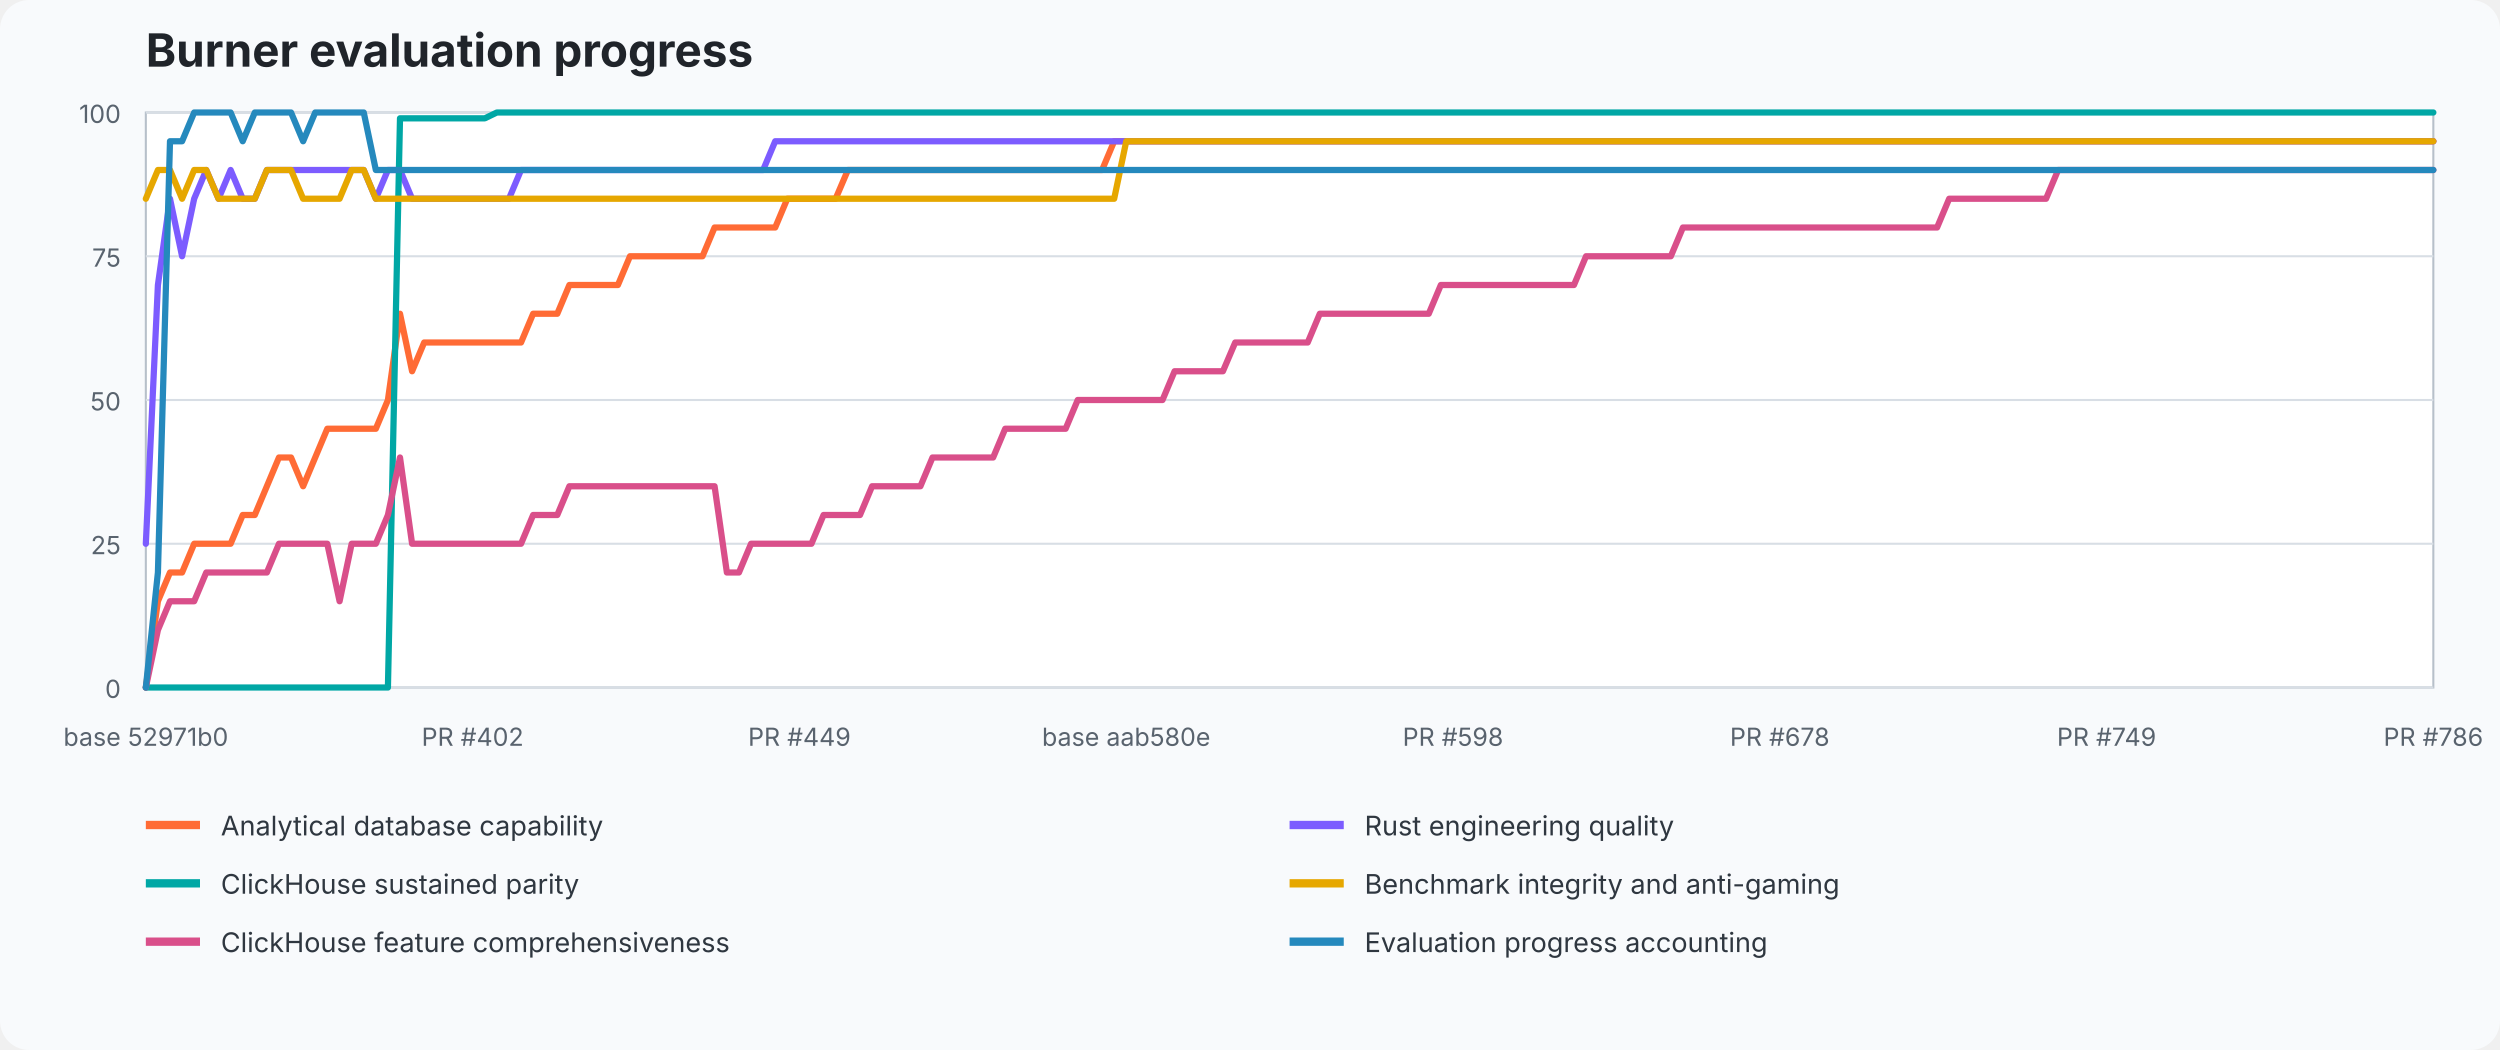
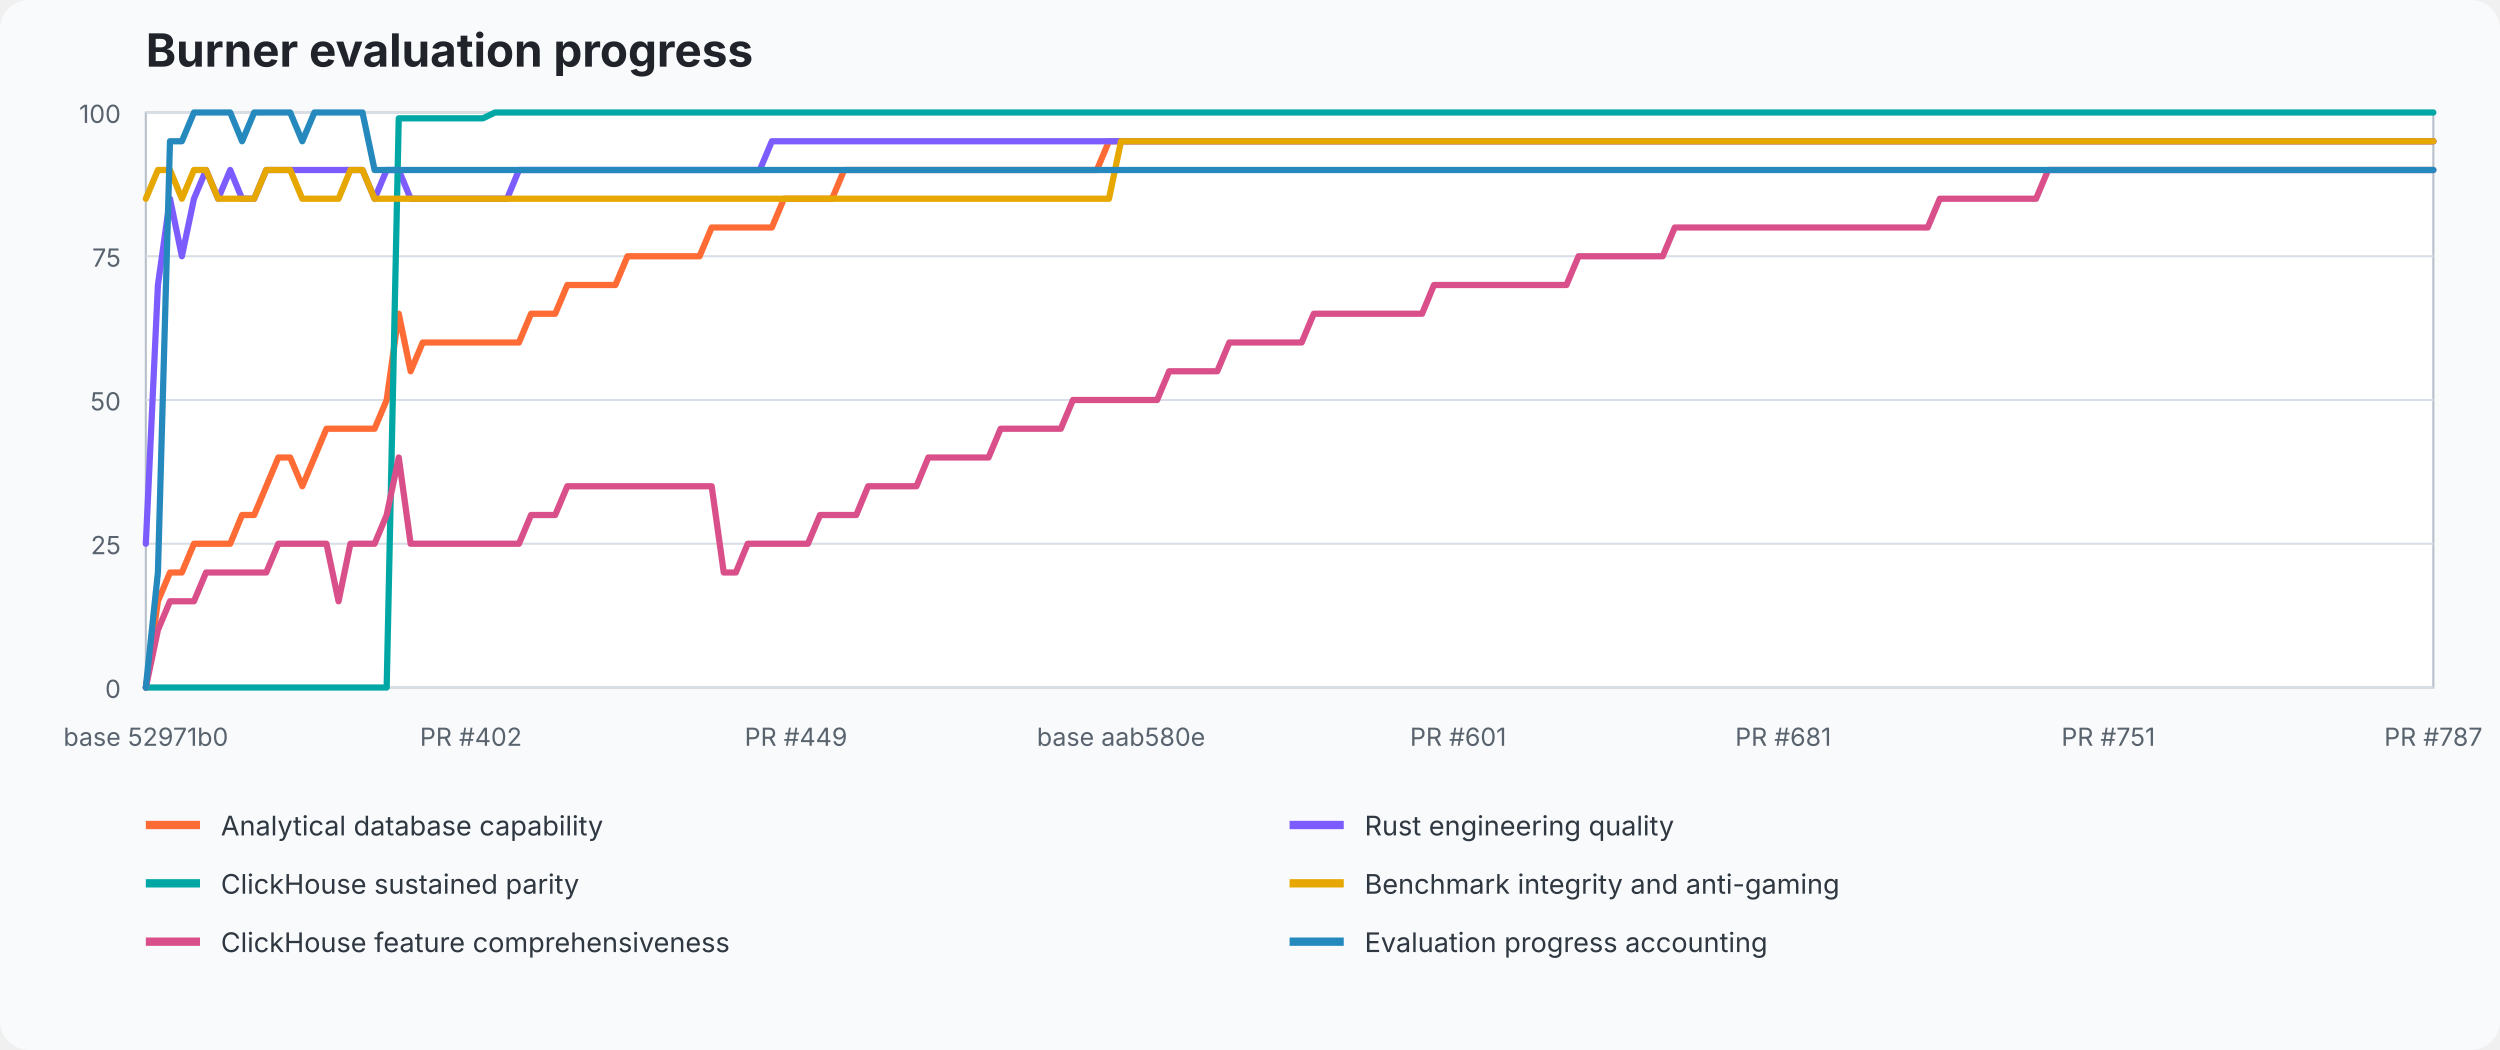
<svg xmlns="http://www.w3.org/2000/svg" width="1200" height="504" viewBox="0 0 1200 504" role="img" aria-labelledby="title desc">
  <style>text{font-family:ui-sans-serif,system-ui,-apple-system,BlinkMacSystemFont,"Segoe UI",sans-serif}.title{font-size:22px;font-weight:700;fill:#20242a}.axis{font-size:12px;fill:#59636e}.legend{font-size:13px;fill:#2f3740}.grid{stroke:#d8dee5;stroke-width:1}.plot{fill:#fff;stroke:#b7c0ca}</style>
  <rect width="100%" height="100%" fill="#f8fafc" rx="14" />
  <text x="70" y="32" class="title">Burner evaluation progress</text>
  <rect x="70" y="54" width="1098" height="276" class="plot" />
  <line x1="70" y1="330" x2="1168" y2="330" class="grid" />
  <text x="58" y="335" text-anchor="end" class="axis">0</text>
  <line x1="70" y1="261" x2="1168" y2="261" class="grid" />
  <text x="58" y="266" text-anchor="end" class="axis">25</text>
  <line x1="70" y1="192" x2="1168" y2="192" class="grid" />
  <text x="58" y="197" text-anchor="end" class="axis">50</text>
  <line x1="70" y1="123" x2="1168" y2="123" class="grid" />
  <text x="58" y="128" text-anchor="end" class="axis">75</text>
  <line x1="70" y1="54" x2="1168" y2="54" class="grid" />
  <text x="58" y="59" text-anchor="end" class="axis">100</text>
-   <polyline points="70.0,330.0 75.8,288.6 81.6,274.8 87.4,274.8 93.2,261.0 99.0,261.0 104.9,261.0 110.7,261.0 116.5,247.2 122.3,247.2 128.1,233.4 133.9,219.6 139.7,219.6 145.5,233.4 151.3,219.6 157.1,205.8 163.0,205.8 168.8,205.8 174.6,205.8 180.4,205.8 186.2,192.0 192.0,150.6 197.8,178.2 203.6,164.4 209.4,164.4 215.2,164.4 221.0,164.4 226.9,164.4 232.7,164.4 238.5,164.4 244.3,164.4 250.1,164.4 255.9,150.6 261.7,150.6 267.5,150.6 273.3,136.8 279.1,136.8 285.0,136.8 290.8,136.8 296.6,136.8 302.4,123.0 308.2,123.0 314.0,123.0 319.8,123.0 325.6,123.0 331.4,123.0 337.2,123.0 343.0,109.2 348.9,109.2 354.7,109.2 360.5,109.2 366.3,109.2 372.1,109.2 377.9,95.4 383.7,95.4 389.5,95.4 395.3,95.4 401.1,95.4 407.0,81.6 412.8,81.6 418.6,81.6 424.4,81.6 430.2,81.6 436.0,81.6 441.8,81.6 447.6,81.6 453.4,81.6 459.2,81.6 465.0,81.6 470.9,81.6 476.7,81.6 482.5,81.6 488.3,81.6 494.1,81.6 499.9,81.6 505.7,81.6 511.5,81.6 517.3,81.6 523.1,81.6 529.0,81.6 534.8,67.8 540.6,67.8 546.4,67.8 552.2,67.8 558.0,67.8 563.8,67.8 569.6,67.8 575.4,67.8 581.2,67.8 587.0,67.8 592.9,67.8 598.7,67.8 604.5,67.8 610.3,67.8 616.1,67.8 621.9,67.8 627.7,67.8 633.5,67.8 639.3,67.8 645.1,67.8 651.0,67.8 656.8,67.8 662.6,67.8 668.4,67.8 674.2,67.8 680.0,67.8 685.8,67.8 691.6,67.8 697.4,67.8 703.2,67.8 709.0,67.8 714.9,67.8 720.7,67.8 726.5,67.8 732.3,67.8 738.1,67.8 743.9,67.8 749.7,67.8 755.5,67.8 761.3,67.8 767.1,67.8 773.0,67.8 778.8,67.8 784.6,67.8 790.4,67.8 796.2,67.8 802.0,67.8 807.8,67.8 813.6,67.8 819.4,67.8 825.2,67.8 831.0,67.8 836.9,67.8 842.7,67.8 848.5,67.8 854.3,67.8 860.1,67.8 865.9,67.8 871.7,67.8 877.5,67.8 883.3,67.8 889.1,67.8 895.0,67.8 900.8,67.8 906.6,67.8 912.4,67.8 918.2,67.8 924.0,67.8 929.8,67.8 935.6,67.8 941.4,67.8 947.2,67.8 953.0,67.8 958.9,67.8 964.7,67.8 970.5,67.8 976.3,67.8 982.1,67.8 987.9,67.8 993.7,67.8 999.5,67.8 1005.3,67.8 1011.1,67.8 1017.0,67.8 1022.8,67.8 1028.6,67.8 1034.4,67.8 1040.2,67.8 1046.0,67.8 1051.8,67.8 1057.6,67.8 1063.4,67.8 1069.2,67.8 1075.0,67.8 1080.9,67.8 1086.7,67.8 1092.5,67.8 1098.3,67.8 1104.1,67.8 1109.9,67.8 1115.7,67.8 1121.5,67.8 1127.3,67.8 1133.1,67.8 1139.0,67.8 1144.8,67.8 1150.6,67.8 1156.4,67.8 1162.2,67.8 1168.0,67.8" fill="none" stroke="#ff6b35" stroke-width="3" stroke-linejoin="round" stroke-linecap="round" />
-   <polyline points="70.0,261.0 75.8,136.8 81.6,95.4 87.4,123.0 93.2,95.4 99.0,81.6 104.9,95.4 110.7,81.6 116.5,95.4 122.3,95.4 128.1,81.6 133.9,81.6 139.7,81.6 145.5,81.6 151.3,81.6 157.1,81.6 163.0,81.6 168.8,81.6 174.6,81.6 180.4,95.4 186.2,81.6 192.0,81.6 197.8,95.4 203.6,95.4 209.4,95.4 215.2,95.4 221.0,95.4 226.9,95.4 232.7,95.4 238.5,95.4 244.3,95.4 250.1,81.6 255.9,81.6 261.7,81.6 267.5,81.6 273.3,81.6 279.1,81.6 285.0,81.6 290.8,81.6 296.6,81.6 302.4,81.6 308.2,81.6 314.0,81.6 319.8,81.6 325.6,81.6 331.4,81.6 337.2,81.6 343.0,81.6 348.9,81.6 354.7,81.6 360.5,81.6 366.3,81.6 372.1,67.8 377.9,67.8 383.7,67.8 389.5,67.8 395.3,67.8 401.1,67.8 407.0,67.8 412.8,67.8 418.6,67.8 424.4,67.8 430.2,67.8 436.0,67.8 441.8,67.8 447.6,67.8 453.4,67.8 459.2,67.8 465.0,67.8 470.9,67.8 476.7,67.8 482.5,67.8 488.3,67.8 494.1,67.8 499.9,67.8 505.7,67.8 511.5,67.8 517.3,67.8 523.1,67.8 529.0,67.8 534.8,67.8 540.6,67.8 546.4,67.8 552.2,67.8 558.0,67.8 563.8,67.8 569.6,67.8 575.4,67.8 581.2,67.8 587.0,67.8 592.9,67.8 598.7,67.8 604.5,67.8 610.3,67.8 616.1,67.8 621.9,67.8 627.7,67.8 633.5,67.8 639.3,67.8 645.1,67.8 651.0,67.8 656.8,67.8 662.6,67.8 668.4,67.8 674.2,67.8 680.0,67.8 685.8,67.8 691.6,67.8 697.4,67.8 703.2,67.8 709.0,67.8 714.9,67.8 720.7,67.8 726.5,67.8 732.3,67.8 738.1,67.8 743.9,67.8 749.7,67.8 755.5,67.8 761.3,67.8 767.1,67.8 773.0,67.8 778.8,67.8 784.6,67.8 790.4,67.8 796.2,67.8 802.0,67.8 807.8,67.8 813.6,67.8 819.4,67.8 825.2,67.8 831.0,67.8 836.9,67.8 842.7,67.8 848.5,67.8 854.3,67.8 860.1,67.8 865.9,67.8 871.7,67.8 877.5,67.8 883.3,67.8 889.1,67.8 895.0,67.8 900.8,67.8 906.6,67.8 912.4,67.8 918.2,67.8 924.0,67.8 929.8,67.8 935.6,67.8 941.4,67.8 947.2,67.8 953.0,67.8 958.9,67.8 964.7,67.8 970.5,67.8 976.3,67.8 982.1,67.8 987.9,67.8 993.7,67.8 999.5,67.8 1005.3,67.8 1011.1,67.8 1017.0,67.8 1022.8,67.8 1028.6,67.8 1034.4,67.8 1040.2,67.8 1046.0,67.8 1051.8,67.8 1057.6,67.8 1063.4,67.8 1069.2,67.8 1075.0,67.8 1080.9,67.8 1086.7,67.8 1092.5,67.8 1098.3,67.8 1104.1,67.8 1109.9,67.8 1115.7,67.8 1121.5,67.8 1127.3,67.8 1133.1,67.8 1139.0,67.8 1144.8,67.8 1150.6,67.8 1156.4,67.8 1162.2,67.8 1168.0,67.8" fill="none" stroke="#7c5cff" stroke-width="3" stroke-linejoin="round" stroke-linecap="round" />
-   <polyline points="70.0,330.0 75.8,330.0 81.6,330.0 87.4,330.0 93.2,330.0 99.0,330.0 104.9,330.0 110.7,330.0 116.5,330.0 122.3,330.0 128.1,330.0 133.9,330.0 139.7,330.0 145.5,330.0 151.3,330.0 157.1,330.0 163.0,330.0 168.8,330.0 174.6,330.0 180.4,330.0 186.2,330.0 192.0,56.8 197.8,56.8 203.6,56.8 209.4,56.8 215.2,56.8 221.0,56.8 226.9,56.8 232.7,56.8 238.5,54.0 244.3,54.0 250.1,54.0 255.9,54.0 261.7,54.0 267.5,54.0 273.3,54.0 279.1,54.0 285.0,54.0 290.8,54.0 296.6,54.0 302.4,54.0 308.2,54.0 314.0,54.0 319.8,54.0 325.6,54.0 331.4,54.0 337.2,54.0 343.0,54.0 348.9,54.0 354.7,54.0 360.5,54.0 366.3,54.0 372.1,54.0 377.9,54.0 383.7,54.0 389.5,54.0 395.3,54.0 401.1,54.0 407.0,54.0 412.8,54.0 418.6,54.0 424.4,54.0 430.2,54.0 436.0,54.0 441.8,54.0 447.6,54.0 453.4,54.0 459.2,54.0 465.0,54.0 470.9,54.0 476.7,54.0 482.5,54.0 488.3,54.0 494.1,54.0 499.9,54.0 505.7,54.0 511.5,54.0 517.3,54.0 523.1,54.0 529.0,54.0 534.8,54.0 540.6,54.0 546.4,54.0 552.2,54.0 558.0,54.0 563.8,54.0 569.6,54.0 575.4,54.0 581.2,54.0 587.0,54.0 592.9,54.0 598.7,54.0 604.5,54.0 610.3,54.0 616.1,54.0 621.9,54.0 627.7,54.0 633.5,54.0 639.3,54.0 645.1,54.0 651.0,54.0 656.8,54.0 662.6,54.0 668.4,54.0 674.2,54.0 680.0,54.0 685.8,54.0 691.6,54.0 697.4,54.0 703.2,54.0 709.0,54.0 714.9,54.0 720.7,54.0 726.5,54.0 732.3,54.0 738.1,54.0 743.9,54.0 749.7,54.0 755.5,54.0 761.3,54.0 767.1,54.0 773.0,54.0 778.8,54.0 784.6,54.0 790.4,54.0 796.2,54.0 802.0,54.0 807.8,54.0 813.6,54.0 819.4,54.0 825.2,54.0 831.0,54.0 836.9,54.0 842.7,54.0 848.5,54.0 854.3,54.0 860.1,54.0 865.9,54.0 871.7,54.0 877.5,54.0 883.3,54.0 889.1,54.0 895.0,54.0 900.8,54.0 906.6,54.0 912.4,54.0 918.2,54.0 924.0,54.0 929.8,54.0 935.6,54.0 941.4,54.0 947.2,54.0 953.0,54.0 958.9,54.0 964.7,54.0 970.5,54.0 976.3,54.0 982.1,54.0 987.9,54.0 993.7,54.0 999.5,54.0 1005.3,54.0 1011.1,54.0 1017.0,54.0 1022.8,54.0 1028.6,54.0 1034.4,54.0 1040.2,54.0 1046.0,54.0 1051.8,54.0 1057.6,54.0 1063.4,54.0 1069.2,54.0 1075.0,54.0 1080.9,54.0 1086.7,54.0 1092.5,54.0 1098.3,54.0 1104.1,54.0 1109.9,54.0 1115.7,54.0 1121.5,54.0 1127.3,54.0 1133.1,54.0 1139.0,54.0 1144.8,54.0 1150.6,54.0 1156.4,54.0 1162.2,54.0 1168.0,54.0" fill="none" stroke="#00a7a5" stroke-width="3" stroke-linejoin="round" stroke-linecap="round" />
-   <polyline points="70.0,95.4 75.8,81.6 81.6,81.6 87.4,95.4 93.2,81.6 99.0,81.6 104.9,95.4 110.7,95.4 116.5,95.4 122.3,95.4 128.1,81.6 133.9,81.6 139.7,81.6 145.5,95.4 151.3,95.4 157.1,95.4 163.0,95.4 168.8,81.6 174.6,81.6 180.4,95.4 186.2,95.4 192.0,95.4 197.8,95.4 203.6,95.4 209.4,95.4 215.2,95.4 221.0,95.4 226.9,95.4 232.7,95.4 238.5,95.4 244.3,95.4 250.1,95.4 255.9,95.4 261.7,95.4 267.5,95.4 273.3,95.4 279.1,95.4 285.0,95.4 290.8,95.4 296.6,95.4 302.4,95.4 308.2,95.4 314.0,95.4 319.8,95.4 325.6,95.4 331.4,95.4 337.2,95.4 343.0,95.4 348.9,95.4 354.7,95.4 360.5,95.4 366.3,95.4 372.1,95.4 377.9,95.4 383.7,95.4 389.5,95.4 395.3,95.4 401.1,95.4 407.0,95.4 412.8,95.4 418.6,95.4 424.4,95.4 430.2,95.4 436.0,95.4 441.8,95.4 447.6,95.4 453.4,95.4 459.2,95.4 465.0,95.4 470.9,95.4 476.7,95.4 482.5,95.4 488.3,95.4 494.1,95.4 499.9,95.4 505.7,95.4 511.5,95.4 517.3,95.4 523.1,95.4 529.0,95.4 534.8,95.4 540.6,67.8 546.4,67.8 552.2,67.8 558.0,67.8 563.8,67.8 569.6,67.8 575.4,67.8 581.2,67.8 587.0,67.8 592.9,67.8 598.7,67.8 604.5,67.8 610.3,67.8 616.1,67.8 621.9,67.8 627.7,67.8 633.5,67.8 639.3,67.8 645.1,67.8 651.0,67.8 656.8,67.8 662.6,67.8 668.4,67.8 674.2,67.8 680.0,67.8 685.8,67.8 691.6,67.8 697.4,67.8 703.2,67.8 709.0,67.8 714.9,67.8 720.7,67.8 726.5,67.8 732.3,67.8 738.1,67.8 743.9,67.8 749.7,67.8 755.5,67.8 761.3,67.8 767.1,67.8 773.0,67.8 778.8,67.8 784.6,67.8 790.4,67.8 796.2,67.8 802.0,67.8 807.8,67.8 813.6,67.8 819.4,67.8 825.2,67.8 831.0,67.8 836.9,67.8 842.7,67.8 848.5,67.8 854.3,67.8 860.1,67.8 865.9,67.8 871.7,67.8 877.5,67.8 883.3,67.8 889.1,67.8 895.0,67.8 900.8,67.8 906.6,67.8 912.4,67.8 918.2,67.8 924.0,67.8 929.8,67.8 935.6,67.8 941.4,67.8 947.2,67.8 953.0,67.8 958.9,67.8 964.7,67.8 970.5,67.8 976.3,67.8 982.1,67.8 987.9,67.8 993.7,67.8 999.5,67.8 1005.3,67.8 1011.1,67.8 1017.0,67.8 1022.8,67.8 1028.6,67.8 1034.4,67.8 1040.2,67.8 1046.0,67.8 1051.8,67.8 1057.6,67.8 1063.4,67.8 1069.2,67.8 1075.0,67.8 1080.9,67.8 1086.7,67.8 1092.5,67.8 1098.3,67.8 1104.1,67.8 1109.9,67.8 1115.7,67.8 1121.5,67.8 1127.3,67.8 1133.1,67.8 1139.0,67.8 1144.8,67.8 1150.6,67.8 1156.4,67.8 1162.2,67.8 1168.0,67.8" fill="none" stroke="#e6a700" stroke-width="3" stroke-linejoin="round" stroke-linecap="round" />
-   <polyline points="70.0,330.0 75.8,302.4 81.6,288.6 87.4,288.6 93.2,288.6 99.0,274.8 104.9,274.8 110.7,274.8 116.5,274.8 122.3,274.8 128.1,274.8 133.9,261.0 139.7,261.0 145.5,261.0 151.3,261.0 157.1,261.0 163.0,288.6 168.8,261.0 174.6,261.0 180.4,261.0 186.2,247.2 192.0,219.6 197.8,261.0 203.6,261.0 209.4,261.0 215.2,261.0 221.0,261.0 226.9,261.0 232.7,261.0 238.5,261.0 244.3,261.0 250.1,261.0 255.9,247.2 261.7,247.2 267.5,247.2 273.3,233.4 279.1,233.4 285.0,233.4 290.8,233.4 296.6,233.4 302.4,233.4 308.2,233.4 314.0,233.4 319.8,233.4 325.6,233.4 331.4,233.4 337.2,233.4 343.0,233.4 348.9,274.8 354.7,274.8 360.5,261.0 366.3,261.0 372.1,261.0 377.9,261.0 383.7,261.0 389.5,261.0 395.3,247.2 401.1,247.2 407.0,247.2 412.8,247.2 418.6,233.4 424.4,233.4 430.2,233.4 436.0,233.4 441.8,233.4 447.6,219.6 453.4,219.6 459.2,219.6 465.0,219.6 470.9,219.6 476.7,219.6 482.5,205.8 488.3,205.8 494.1,205.8 499.9,205.8 505.7,205.8 511.5,205.8 517.3,192.0 523.1,192.0 529.0,192.0 534.8,192.0 540.6,192.0 546.4,192.0 552.2,192.0 558.0,192.0 563.8,178.2 569.6,178.2 575.4,178.2 581.2,178.2 587.0,178.2 592.9,164.4 598.7,164.4 604.5,164.4 610.3,164.4 616.1,164.4 621.9,164.4 627.7,164.4 633.5,150.6 639.3,150.6 645.1,150.6 651.0,150.6 656.8,150.6 662.6,150.6 668.4,150.6 674.2,150.6 680.0,150.6 685.8,150.6 691.6,136.8 697.4,136.8 703.2,136.8 709.0,136.8 714.9,136.8 720.7,136.8 726.5,136.8 732.3,136.8 738.1,136.8 743.9,136.8 749.7,136.8 755.5,136.8 761.3,123.0 767.1,123.0 773.0,123.0 778.8,123.0 784.6,123.0 790.4,123.0 796.2,123.0 802.0,123.0 807.8,109.2 813.6,109.2 819.4,109.2 825.2,109.2 831.0,109.2 836.9,109.2 842.7,109.2 848.5,109.2 854.3,109.2 860.1,109.2 865.9,109.2 871.7,109.2 877.5,109.2 883.3,109.2 889.1,109.2 895.0,109.2 900.8,109.2 906.6,109.2 912.4,109.2 918.2,109.2 924.0,109.2 929.8,109.2 935.6,95.4 941.4,95.4 947.2,95.4 953.0,95.4 958.9,95.4 964.7,95.4 970.5,95.4 976.3,95.4 982.1,95.4 987.9,81.6 993.7,81.6 999.5,81.6 1005.3,81.6 1011.1,81.6 1017.0,81.6 1022.8,81.6 1028.6,81.6 1034.4,81.6 1040.2,81.6 1046.0,81.6 1051.8,81.6 1057.6,81.6 1063.4,81.6 1069.2,81.6 1075.0,81.6 1080.9,81.6 1086.7,81.6 1092.5,81.6 1098.3,81.6 1104.1,81.6 1109.9,81.6 1115.7,81.6 1121.5,81.6 1127.3,81.6 1133.1,81.6 1139.0,81.6 1144.8,81.6 1150.6,81.6 1156.4,81.6 1162.2,81.6 1168.0,81.6" fill="none" stroke="#d94f8a" stroke-width="3" stroke-linejoin="round" stroke-linecap="round" />
-   <polyline points="70.0,330.0 75.8,274.8 81.6,67.8 87.4,67.8 93.2,54.0 99.0,54.0 104.9,54.0 110.7,54.0 116.5,67.8 122.3,54.0 128.1,54.0 133.9,54.0 139.7,54.0 145.5,67.8 151.3,54.0 157.1,54.0 163.0,54.0 168.8,54.0 174.6,54.0 180.4,81.6 186.2,81.6 192.0,81.6 197.8,81.6 203.6,81.6 209.4,81.6 215.2,81.6 221.0,81.6 226.9,81.6 232.7,81.6 238.5,81.6 244.3,81.6 250.1,81.6 255.9,81.6 261.7,81.6 267.5,81.6 273.3,81.6 279.1,81.6 285.0,81.6 290.8,81.6 296.6,81.6 302.4,81.6 308.2,81.6 314.0,81.6 319.8,81.6 325.6,81.6 331.4,81.6 337.2,81.6 343.0,81.6 348.9,81.6 354.7,81.6 360.5,81.6 366.3,81.6 372.1,81.6 377.9,81.6 383.7,81.6 389.5,81.6 395.3,81.6 401.1,81.6 407.0,81.6 412.8,81.6 418.6,81.6 424.4,81.6 430.2,81.6 436.0,81.6 441.8,81.6 447.6,81.6 453.4,81.6 459.2,81.6 465.0,81.6 470.9,81.6 476.7,81.6 482.5,81.6 488.3,81.6 494.1,81.6 499.9,81.6 505.7,81.6 511.5,81.6 517.3,81.6 523.1,81.6 529.0,81.6 534.8,81.6 540.6,81.6 546.4,81.6 552.2,81.6 558.0,81.6 563.8,81.6 569.6,81.6 575.4,81.6 581.2,81.6 587.0,81.6 592.9,81.6 598.7,81.6 604.5,81.6 610.3,81.6 616.1,81.6 621.9,81.6 627.7,81.6 633.5,81.6 639.3,81.6 645.1,81.6 651.0,81.6 656.8,81.6 662.6,81.6 668.4,81.6 674.2,81.6 680.0,81.6 685.8,81.6 691.6,81.6 697.4,81.6 703.2,81.6 709.0,81.6 714.9,81.6 720.7,81.6 726.5,81.6 732.3,81.6 738.1,81.6 743.9,81.6 749.7,81.6 755.5,81.6 761.3,81.6 767.1,81.6 773.0,81.6 778.8,81.6 784.6,81.6 790.4,81.6 796.2,81.6 802.0,81.6 807.8,81.6 813.6,81.6 819.4,81.6 825.2,81.6 831.0,81.6 836.9,81.6 842.7,81.6 848.5,81.6 854.3,81.6 860.1,81.6 865.9,81.6 871.7,81.6 877.5,81.6 883.3,81.6 889.1,81.6 895.0,81.6 900.8,81.6 906.6,81.6 912.4,81.6 918.2,81.6 924.0,81.6 929.8,81.6 935.6,81.6 941.4,81.6 947.2,81.6 953.0,81.6 958.9,81.6 964.7,81.6 970.5,81.6 976.3,81.6 982.1,81.6 987.9,81.6 993.7,81.6 999.5,81.6 1005.3,81.6 1011.1,81.6 1017.0,81.6 1022.8,81.6 1028.6,81.6 1034.4,81.6 1040.2,81.6 1046.0,81.6 1051.8,81.6 1057.6,81.6 1063.4,81.6 1069.2,81.6 1075.0,81.6 1080.9,81.6 1086.7,81.6 1092.5,81.6 1098.3,81.6 1104.1,81.6 1109.9,81.6 1115.7,81.6 1121.5,81.6 1127.3,81.6 1133.1,81.6 1139.0,81.6 1144.8,81.6 1150.6,81.6 1156.4,81.6 1162.2,81.6 1168.0,81.6" fill="none" stroke="#2589bd" stroke-width="3" stroke-linejoin="round" stroke-linecap="round" />
+   <polyline points="70.0,330.0 75.8,288.6 81.6,274.8 87.3,274.8 93.1,261.0 98.9,261.0 104.7,261.0 110.5,261.0 116.2,247.2 122.0,247.2 127.8,233.4 133.6,219.6 139.3,219.6 145.1,233.4 150.9,219.6 156.7,205.8 162.5,205.8 168.2,205.8 174.0,205.8 179.8,205.8 185.6,192.0 191.4,150.6 197.1,178.2 202.9,164.4 208.7,164.4 214.5,164.4 220.3,164.4 226.0,164.4 231.8,164.4 237.6,164.4 243.4,164.4 249.1,164.4 254.9,150.6 260.7,150.6 266.5,150.6 272.3,136.8 278.0,136.8 283.8,136.8 289.6,136.8 295.4,136.8 301.2,123.0 306.9,123.0 312.7,123.0 318.5,123.0 324.3,123.0 330.1,123.0 335.8,123.0 341.6,109.2 347.4,109.2 353.2,109.2 358.9,109.2 364.7,109.2 370.5,109.2 376.3,95.4 382.1,95.4 387.8,95.4 393.6,95.4 399.4,95.4 405.2,81.6 411.0,81.6 416.7,81.6 422.5,81.6 428.3,81.6 434.1,81.6 439.9,81.6 445.6,81.6 451.4,81.6 457.2,81.6 463.0,81.6 468.7,81.6 474.5,81.6 480.3,81.6 486.1,81.6 491.9,81.6 497.6,81.6 503.4,81.6 509.2,81.6 515.0,81.6 520.8,81.6 526.5,81.6 532.3,67.8 538.1,67.8 543.9,67.8 549.7,67.8 555.4,67.8 561.2,67.8 567.0,67.8 572.8,67.8 578.5,67.8 584.3,67.8 590.1,67.8 595.9,67.8 601.7,67.8 607.4,67.8 613.2,67.8 619.0,67.8 624.8,67.8 630.6,67.8 636.3,67.8 642.1,67.8 647.9,67.8 653.7,67.8 659.5,67.8 665.2,67.8 671.0,67.8 676.8,67.8 682.6,67.8 688.3,67.8 694.1,67.8 699.9,67.8 705.7,67.8 711.5,67.8 717.2,67.8 723.0,67.8 728.8,67.8 734.6,67.8 740.4,67.8 746.1,67.8 751.9,67.8 757.7,67.8 763.5,67.8 769.3,67.8 775.0,67.8 780.8,67.8 786.6,67.8 792.4,67.8 798.1,67.8 803.9,67.8 809.7,67.8 815.5,67.8 821.3,67.8 827.0,67.8 832.8,67.8 838.6,67.8 844.4,67.8 850.2,67.8 855.9,67.8 861.7,67.8 867.5,67.8 873.3,67.8 879.1,67.8 884.8,67.8 890.6,67.8 896.4,67.8 902.2,67.8 907.9,67.8 913.7,67.8 919.5,67.8 925.3,67.8 931.1,67.8 936.8,67.8 942.6,67.8 948.4,67.8 954.2,67.8 960.0,67.8 965.7,67.8 971.5,67.8 977.3,67.8 983.1,67.8 988.9,67.8 994.6,67.8 1000.4,67.8 1006.2,67.8 1012.0,67.8 1017.7,67.8 1023.5,67.8 1029.3,67.8 1035.1,67.8 1040.9,67.8 1046.6,67.8 1052.4,67.8 1058.2,67.8 1064.0,67.8 1069.8,67.8 1075.5,67.8 1081.3,67.8 1087.1,67.8 1092.9,67.8 1098.7,67.8 1104.4,67.8 1110.2,67.8 1116.0,67.8 1121.8,67.8 1127.5,67.8 1133.3,67.8 1139.1,67.8 1144.9,67.8 1150.7,67.8 1156.4,67.8 1162.2,67.8 1168.0,67.8" fill="none" stroke="#ff6b35" stroke-width="3" stroke-linejoin="round" stroke-linecap="round" />
+   <polyline points="70.0,261.0 75.8,136.8 81.6,95.4 87.3,123.0 93.1,95.4 98.9,81.6 104.7,95.4 110.5,81.6 116.2,95.4 122.0,95.4 127.8,81.6 133.6,81.6 139.3,81.6 145.1,81.6 150.9,81.6 156.7,81.6 162.5,81.6 168.2,81.6 174.0,81.6 179.8,95.4 185.6,81.6 191.4,81.6 197.1,95.4 202.9,95.4 208.7,95.4 214.5,95.4 220.3,95.4 226.0,95.4 231.8,95.4 237.6,95.4 243.4,95.4 249.1,81.6 254.9,81.6 260.7,81.6 266.5,81.6 272.3,81.6 278.0,81.6 283.8,81.6 289.6,81.6 295.4,81.6 301.2,81.6 306.9,81.6 312.7,81.6 318.5,81.6 324.3,81.6 330.1,81.6 335.8,81.6 341.6,81.6 347.4,81.6 353.2,81.6 358.9,81.6 364.7,81.6 370.5,67.8 376.3,67.8 382.1,67.8 387.8,67.8 393.6,67.8 399.4,67.8 405.2,67.8 411.0,67.8 416.7,67.8 422.5,67.8 428.3,67.8 434.1,67.8 439.9,67.8 445.6,67.8 451.4,67.8 457.2,67.8 463.0,67.8 468.7,67.8 474.5,67.8 480.3,67.8 486.1,67.8 491.9,67.8 497.6,67.8 503.4,67.8 509.2,67.8 515.0,67.8 520.8,67.8 526.5,67.8 532.3,67.8 538.1,67.8 543.9,67.8 549.7,67.8 555.4,67.8 561.2,67.8 567.0,67.8 572.8,67.8 578.5,67.8 584.3,67.8 590.1,67.8 595.9,67.8 601.7,67.8 607.4,67.8 613.2,67.8 619.0,67.8 624.8,67.8 630.6,67.8 636.3,67.8 642.1,67.8 647.9,67.8 653.7,67.8 659.5,67.8 665.2,67.8 671.0,67.8 676.8,67.8 682.6,67.8 688.3,67.8 694.1,67.8 699.9,67.8 705.7,67.8 711.5,67.8 717.2,67.8 723.0,67.8 728.8,67.8 734.6,67.8 740.4,67.8 746.1,67.8 751.9,67.8 757.7,67.8 763.5,67.8 769.3,67.8 775.0,67.8 780.8,67.8 786.6,67.8 792.4,67.8 798.1,67.8 803.9,67.8 809.7,67.8 815.5,67.8 821.3,67.8 827.0,67.8 832.8,67.8 838.6,67.8 844.4,67.8 850.2,67.8 855.9,67.8 861.7,67.8 867.5,67.8 873.3,67.8 879.1,67.8 884.8,67.8 890.6,67.8 896.4,67.8 902.2,67.8 907.9,67.8 913.7,67.8 919.5,67.8 925.3,67.8 931.1,67.8 936.8,67.8 942.6,67.8 948.4,67.8 954.2,67.8 960.0,67.8 965.7,67.8 971.5,67.8 977.3,67.8 983.1,67.8 988.9,67.8 994.6,67.8 1000.4,67.8 1006.2,67.8 1012.0,67.8 1017.7,67.8 1023.5,67.8 1029.3,67.8 1035.1,67.8 1040.9,67.8 1046.6,67.8 1052.4,67.8 1058.2,67.8 1064.0,67.8 1069.8,67.8 1075.5,67.8 1081.3,67.8 1087.1,67.8 1092.9,67.8 1098.7,67.8 1104.4,67.8 1110.2,67.8 1116.0,67.8 1121.8,67.8 1127.5,67.8 1133.3,67.8 1139.1,67.8 1144.9,67.8 1150.7,67.8 1156.4,67.8 1162.2,67.8 1168.0,67.8" fill="none" stroke="#7c5cff" stroke-width="3" stroke-linejoin="round" stroke-linecap="round" />
+   <polyline points="70.0,330.0 75.8,330.0 81.6,330.0 87.3,330.0 93.1,330.0 98.9,330.0 104.7,330.0 110.5,330.0 116.2,330.0 122.0,330.0 127.8,330.0 133.6,330.0 139.3,330.0 145.1,330.0 150.9,330.0 156.7,330.0 162.5,330.0 168.2,330.0 174.0,330.0 179.8,330.0 185.6,330.0 191.4,56.8 197.1,56.8 202.9,56.8 208.7,56.8 214.5,56.8 220.3,56.8 226.0,56.8 231.8,56.8 237.6,54.0 243.4,54.0 249.1,54.0 254.9,54.0 260.7,54.0 266.5,54.0 272.3,54.0 278.0,54.0 283.8,54.0 289.6,54.0 295.4,54.0 301.2,54.0 306.9,54.0 312.7,54.0 318.5,54.0 324.3,54.0 330.1,54.0 335.8,54.0 341.6,54.0 347.4,54.0 353.2,54.0 358.9,54.0 364.7,54.0 370.5,54.0 376.3,54.0 382.1,54.0 387.8,54.0 393.6,54.0 399.4,54.0 405.2,54.0 411.0,54.0 416.7,54.0 422.5,54.0 428.3,54.0 434.1,54.0 439.9,54.0 445.6,54.0 451.4,54.0 457.2,54.0 463.0,54.0 468.7,54.0 474.5,54.0 480.3,54.0 486.1,54.0 491.9,54.0 497.6,54.0 503.4,54.0 509.2,54.0 515.0,54.0 520.8,54.0 526.5,54.0 532.3,54.0 538.1,54.0 543.9,54.0 549.7,54.0 555.4,54.0 561.2,54.0 567.0,54.0 572.8,54.0 578.5,54.0 584.3,54.0 590.1,54.0 595.9,54.0 601.7,54.0 607.4,54.0 613.2,54.0 619.0,54.0 624.8,54.0 630.6,54.0 636.3,54.0 642.1,54.0 647.9,54.0 653.7,54.0 659.5,54.0 665.2,54.0 671.0,54.0 676.8,54.0 682.6,54.0 688.3,54.0 694.1,54.0 699.9,54.0 705.7,54.0 711.5,54.0 717.2,54.0 723.0,54.0 728.8,54.0 734.6,54.0 740.4,54.0 746.1,54.0 751.9,54.0 757.7,54.0 763.5,54.0 769.3,54.0 775.0,54.0 780.8,54.0 786.6,54.0 792.4,54.0 798.1,54.0 803.9,54.0 809.7,54.0 815.5,54.0 821.3,54.0 827.0,54.0 832.8,54.0 838.6,54.0 844.4,54.0 850.2,54.0 855.9,54.0 861.7,54.0 867.5,54.0 873.3,54.0 879.1,54.0 884.8,54.0 890.6,54.0 896.4,54.0 902.2,54.0 907.9,54.0 913.7,54.0 919.5,54.0 925.3,54.0 931.1,54.0 936.8,54.0 942.6,54.0 948.4,54.0 954.2,54.0 960.0,54.0 965.7,54.0 971.5,54.0 977.3,54.0 983.1,54.0 988.9,54.0 994.6,54.0 1000.4,54.0 1006.2,54.0 1012.0,54.0 1017.7,54.0 1023.5,54.0 1029.3,54.0 1035.1,54.0 1040.9,54.0 1046.6,54.0 1052.4,54.0 1058.2,54.0 1064.0,54.0 1069.8,54.0 1075.5,54.0 1081.3,54.0 1087.1,54.0 1092.9,54.0 1098.7,54.0 1104.4,54.0 1110.2,54.0 1116.0,54.0 1121.8,54.0 1127.5,54.0 1133.3,54.0 1139.1,54.0 1144.9,54.0 1150.7,54.0 1156.4,54.0 1162.2,54.0 1168.0,54.0" fill="none" stroke="#00a7a5" stroke-width="3" stroke-linejoin="round" stroke-linecap="round" />
+   <polyline points="70.0,95.4 75.8,81.6 81.6,81.6 87.3,95.4 93.1,81.6 98.9,81.6 104.7,95.4 110.5,95.4 116.2,95.4 122.0,95.4 127.8,81.6 133.6,81.6 139.3,81.6 145.1,95.4 150.9,95.4 156.7,95.4 162.5,95.4 168.2,81.6 174.0,81.6 179.8,95.4 185.6,95.4 191.4,95.4 197.1,95.4 202.9,95.4 208.7,95.4 214.5,95.4 220.3,95.4 226.0,95.4 231.8,95.4 237.6,95.4 243.4,95.4 249.1,95.4 254.9,95.4 260.7,95.4 266.5,95.4 272.3,95.4 278.0,95.4 283.8,95.4 289.6,95.4 295.4,95.4 301.2,95.4 306.9,95.4 312.7,95.4 318.5,95.4 324.3,95.4 330.1,95.4 335.8,95.4 341.6,95.4 347.4,95.4 353.2,95.4 358.9,95.4 364.7,95.4 370.5,95.4 376.3,95.4 382.1,95.4 387.8,95.4 393.6,95.4 399.4,95.4 405.2,95.4 411.0,95.4 416.7,95.4 422.5,95.4 428.3,95.4 434.1,95.4 439.9,95.4 445.6,95.4 451.4,95.4 457.2,95.4 463.0,95.4 468.7,95.4 474.5,95.4 480.3,95.4 486.1,95.4 491.9,95.4 497.6,95.4 503.4,95.4 509.2,95.4 515.0,95.4 520.8,95.4 526.5,95.4 532.3,95.4 538.1,67.8 543.9,67.8 549.7,67.8 555.4,67.8 561.2,67.8 567.0,67.8 572.8,67.8 578.5,67.8 584.3,67.8 590.1,67.8 595.9,67.8 601.7,67.8 607.4,67.8 613.2,67.8 619.0,67.8 624.8,67.8 630.6,67.8 636.3,67.8 642.1,67.8 647.9,67.8 653.7,67.8 659.5,67.8 665.2,67.8 671.0,67.8 676.8,67.8 682.6,67.8 688.3,67.8 694.1,67.8 699.9,67.8 705.7,67.8 711.5,67.8 717.2,67.8 723.0,67.8 728.8,67.8 734.6,67.8 740.4,67.8 746.1,67.8 751.9,67.8 757.7,67.8 763.5,67.8 769.3,67.8 775.0,67.8 780.8,67.8 786.6,67.8 792.4,67.8 798.1,67.8 803.9,67.8 809.7,67.8 815.5,67.8 821.3,67.8 827.0,67.8 832.8,67.8 838.6,67.8 844.4,67.8 850.2,67.8 855.9,67.8 861.7,67.8 867.5,67.8 873.3,67.8 879.1,67.8 884.8,67.8 890.6,67.8 896.4,67.8 902.2,67.8 907.9,67.8 913.7,67.8 919.5,67.8 925.3,67.8 931.1,67.8 936.8,67.8 942.6,67.8 948.4,67.8 954.2,67.8 960.0,67.8 965.7,67.8 971.5,67.8 977.3,67.8 983.1,67.8 988.9,67.8 994.6,67.8 1000.4,67.8 1006.2,67.8 1012.0,67.8 1017.7,67.8 1023.5,67.8 1029.3,67.8 1035.1,67.8 1040.9,67.8 1046.6,67.8 1052.4,67.8 1058.2,67.8 1064.0,67.8 1069.8,67.8 1075.5,67.8 1081.3,67.8 1087.1,67.8 1092.9,67.8 1098.7,67.8 1104.4,67.8 1110.2,67.8 1116.0,67.8 1121.8,67.8 1127.5,67.8 1133.3,67.8 1139.1,67.8 1144.9,67.8 1150.7,67.8 1156.4,67.8 1162.2,67.8 1168.0,67.8" fill="none" stroke="#e6a700" stroke-width="3" stroke-linejoin="round" stroke-linecap="round" />
+   <polyline points="70.0,330.0 75.8,302.4 81.6,288.6 87.3,288.6 93.1,288.6 98.9,274.8 104.7,274.8 110.5,274.8 116.2,274.8 122.0,274.8 127.8,274.8 133.6,261.0 139.3,261.0 145.1,261.0 150.9,261.0 156.7,261.0 162.5,288.6 168.2,261.0 174.0,261.0 179.8,261.0 185.6,247.2 191.4,219.6 197.1,261.0 202.9,261.0 208.7,261.0 214.5,261.0 220.3,261.0 226.0,261.0 231.8,261.0 237.6,261.0 243.4,261.0 249.1,261.0 254.9,247.2 260.7,247.2 266.5,247.2 272.3,233.4 278.0,233.4 283.8,233.4 289.6,233.4 295.4,233.4 301.2,233.4 306.9,233.4 312.7,233.4 318.5,233.4 324.3,233.4 330.1,233.4 335.8,233.4 341.6,233.4 347.4,274.8 353.2,274.8 358.9,261.0 364.7,261.0 370.5,261.0 376.3,261.0 382.1,261.0 387.8,261.0 393.6,247.2 399.4,247.2 405.2,247.2 411.0,247.2 416.7,233.4 422.5,233.4 428.3,233.4 434.1,233.4 439.9,233.4 445.6,219.6 451.4,219.6 457.2,219.6 463.0,219.6 468.7,219.6 474.5,219.6 480.3,205.8 486.1,205.8 491.9,205.8 497.6,205.8 503.4,205.8 509.2,205.8 515.0,192.0 520.8,192.0 526.5,192.0 532.3,192.0 538.1,192.0 543.9,192.0 549.7,192.0 555.4,192.0 561.2,178.2 567.0,178.2 572.8,178.2 578.5,178.2 584.3,178.2 590.1,164.4 595.9,164.4 601.7,164.4 607.4,164.4 613.2,164.4 619.0,164.4 624.8,164.4 630.6,150.6 636.3,150.6 642.1,150.6 647.9,150.6 653.7,150.6 659.5,150.6 665.2,150.6 671.0,150.6 676.8,150.6 682.6,150.6 688.3,136.8 694.1,136.8 699.9,136.8 705.7,136.8 711.5,136.8 717.2,136.8 723.0,136.8 728.8,136.8 734.6,136.8 740.4,136.8 746.1,136.8 751.9,136.8 757.7,123.0 763.5,123.0 769.3,123.0 775.0,123.0 780.8,123.0 786.6,123.0 792.4,123.0 798.1,123.0 803.9,109.2 809.7,109.2 815.5,109.2 821.3,109.2 827.0,109.2 832.8,109.2 838.6,109.2 844.4,109.2 850.2,109.2 855.9,109.2 861.7,109.2 867.5,109.2 873.3,109.2 879.1,109.2 884.8,109.2 890.6,109.2 896.4,109.2 902.2,109.2 907.9,109.2 913.7,109.2 919.5,109.2 925.3,109.2 931.1,95.4 936.8,95.4 942.6,95.4 948.4,95.4 954.2,95.4 960.0,95.4 965.7,95.4 971.5,95.4 977.3,95.4 983.1,81.6 988.9,81.6 994.6,81.6 1000.4,81.6 1006.2,81.6 1012.0,81.6 1017.7,81.6 1023.5,81.6 1029.3,81.6 1035.1,81.6 1040.9,81.6 1046.6,81.6 1052.4,81.6 1058.2,81.6 1064.0,81.6 1069.8,81.6 1075.5,81.6 1081.3,81.6 1087.1,81.6 1092.9,81.6 1098.7,81.6 1104.4,81.6 1110.2,81.6 1116.0,81.6 1121.8,81.6 1127.5,81.6 1133.3,81.6 1139.1,81.6 1144.9,81.6 1150.7,81.6 1156.4,81.6 1162.2,81.6 1168.0,81.6" fill="none" stroke="#d94f8a" stroke-width="3" stroke-linejoin="round" stroke-linecap="round" />
+   <polyline points="70.0,330.0 75.8,274.8 81.6,67.8 87.3,67.8 93.1,54.0 98.9,54.0 104.7,54.0 110.5,54.0 116.2,67.8 122.0,54.0 127.8,54.0 133.6,54.0 139.3,54.0 145.1,67.8 150.9,54.0 156.7,54.0 162.5,54.0 168.2,54.0 174.0,54.0 179.8,81.6 185.6,81.6 191.4,81.6 197.1,81.6 202.9,81.6 208.7,81.6 214.5,81.6 220.3,81.6 226.0,81.6 231.8,81.6 237.6,81.6 243.4,81.6 249.1,81.6 254.9,81.6 260.7,81.6 266.5,81.6 272.3,81.6 278.0,81.6 283.8,81.6 289.6,81.6 295.4,81.6 301.2,81.6 306.9,81.6 312.7,81.6 318.5,81.6 324.3,81.6 330.1,81.6 335.8,81.6 341.6,81.6 347.4,81.6 353.2,81.6 358.9,81.6 364.7,81.6 370.5,81.6 376.3,81.6 382.1,81.6 387.8,81.6 393.6,81.6 399.4,81.6 405.2,81.6 411.0,81.6 416.7,81.6 422.5,81.6 428.3,81.6 434.1,81.6 439.9,81.6 445.6,81.6 451.4,81.6 457.2,81.6 463.0,81.6 468.7,81.6 474.5,81.6 480.3,81.6 486.1,81.6 491.9,81.6 497.6,81.6 503.4,81.6 509.2,81.6 515.0,81.6 520.8,81.6 526.5,81.6 532.3,81.6 538.1,81.6 543.9,81.6 549.7,81.6 555.4,81.6 561.2,81.6 567.0,81.6 572.8,81.6 578.5,81.6 584.3,81.6 590.1,81.6 595.9,81.6 601.7,81.6 607.4,81.6 613.2,81.6 619.0,81.6 624.8,81.6 630.6,81.6 636.3,81.6 642.1,81.6 647.9,81.6 653.7,81.6 659.5,81.6 665.2,81.6 671.0,81.6 676.8,81.6 682.6,81.6 688.3,81.6 694.1,81.6 699.9,81.6 705.7,81.6 711.5,81.6 717.2,81.6 723.0,81.6 728.8,81.6 734.6,81.6 740.4,81.6 746.1,81.6 751.9,81.6 757.7,81.6 763.5,81.6 769.3,81.6 775.0,81.6 780.8,81.6 786.6,81.6 792.4,81.6 798.1,81.6 803.9,81.6 809.7,81.6 815.5,81.6 821.3,81.6 827.0,81.6 832.8,81.6 838.6,81.6 844.4,81.6 850.2,81.6 855.9,81.6 861.7,81.6 867.5,81.6 873.3,81.6 879.1,81.6 884.8,81.6 890.6,81.6 896.4,81.6 902.2,81.6 907.9,81.6 913.7,81.6 919.5,81.6 925.3,81.6 931.1,81.6 936.8,81.6 942.6,81.6 948.4,81.6 954.2,81.6 960.0,81.6 965.7,81.6 971.5,81.6 977.3,81.6 983.1,81.6 988.9,81.6 994.6,81.6 1000.4,81.6 1006.2,81.6 1012.0,81.6 1017.7,81.6 1023.5,81.6 1029.3,81.6 1035.1,81.6 1040.9,81.6 1046.6,81.6 1052.4,81.6 1058.2,81.6 1064.0,81.6 1069.8,81.6 1075.5,81.6 1081.3,81.6 1087.1,81.6 1092.9,81.6 1098.7,81.6 1104.4,81.6 1110.2,81.6 1116.0,81.6 1121.8,81.6 1127.5,81.6 1133.3,81.6 1139.1,81.6 1144.9,81.6 1150.7,81.6 1156.4,81.6 1162.2,81.6 1168.0,81.6" fill="none" stroke="#2589bd" stroke-width="3" stroke-linejoin="round" stroke-linecap="round" />
  <text x="70" y="358" text-anchor="middle" class="axis">base 52971b0</text>
-   <text x="226.857" y="358" text-anchor="middle" class="axis">PR #402</text>
-   <text x="383.714" y="358" text-anchor="middle" class="axis">PR #449</text>
-   <text x="540.571" y="358" text-anchor="middle" class="axis">base aab580e</text>
-   <text x="697.429" y="358" text-anchor="middle" class="axis">PR #598</text>
-   <text x="854.286" y="358" text-anchor="middle" class="axis">PR #678</text>
-   <text x="1011.143" y="358" text-anchor="middle" class="axis">PR #749</text>
-   <text x="1168" y="358" text-anchor="middle" class="axis">PR #786</text>
+   <text x="226.032" y="358" text-anchor="middle" class="axis">PR #402</text>
+   <text x="382.063" y="358" text-anchor="middle" class="axis">PR #449</text>
+   <text x="538.095" y="358" text-anchor="middle" class="axis">base aab580e</text>
+   <text x="699.905" y="358" text-anchor="middle" class="axis">PR #601</text>
+   <text x="855.937" y="358" text-anchor="middle" class="axis">PR #681</text>
+   <text x="1011.968" y="358" text-anchor="middle" class="axis">PR #751</text>
+   <text x="1168" y="358" text-anchor="middle" class="axis">PR #787</text>
  <line x1="70" y1="396" x2="96" y2="396" stroke="#ff6b35" stroke-width="4" />
  <text x="106" y="401" class="legend">Analytical database capability</text>
  <line x1="619" y1="396" x2="645" y2="396" stroke="#7c5cff" stroke-width="4" />
  <text x="655" y="401" class="legend">Rust engineering quality</text>
  <line x1="70" y1="424" x2="96" y2="424" stroke="#00a7a5" stroke-width="4" />
  <text x="106" y="429" class="legend">ClickHouse sustained parity</text>
  <line x1="619" y1="424" x2="645" y2="424" stroke="#e6a700" stroke-width="4" />
  <text x="655" y="429" class="legend">Benchmark integrity and anti-gaming</text>
  <line x1="70" y1="452" x2="96" y2="452" stroke="#d94f8a" stroke-width="4" />
  <text x="106" y="457" class="legend">ClickHouse feature comprehensiveness</text>
  <line x1="619" y1="452" x2="645" y2="452" stroke="#2589bd" stroke-width="4" />
  <text x="655" y="457" class="legend">Evaluation progress accounting</text>
</svg>
